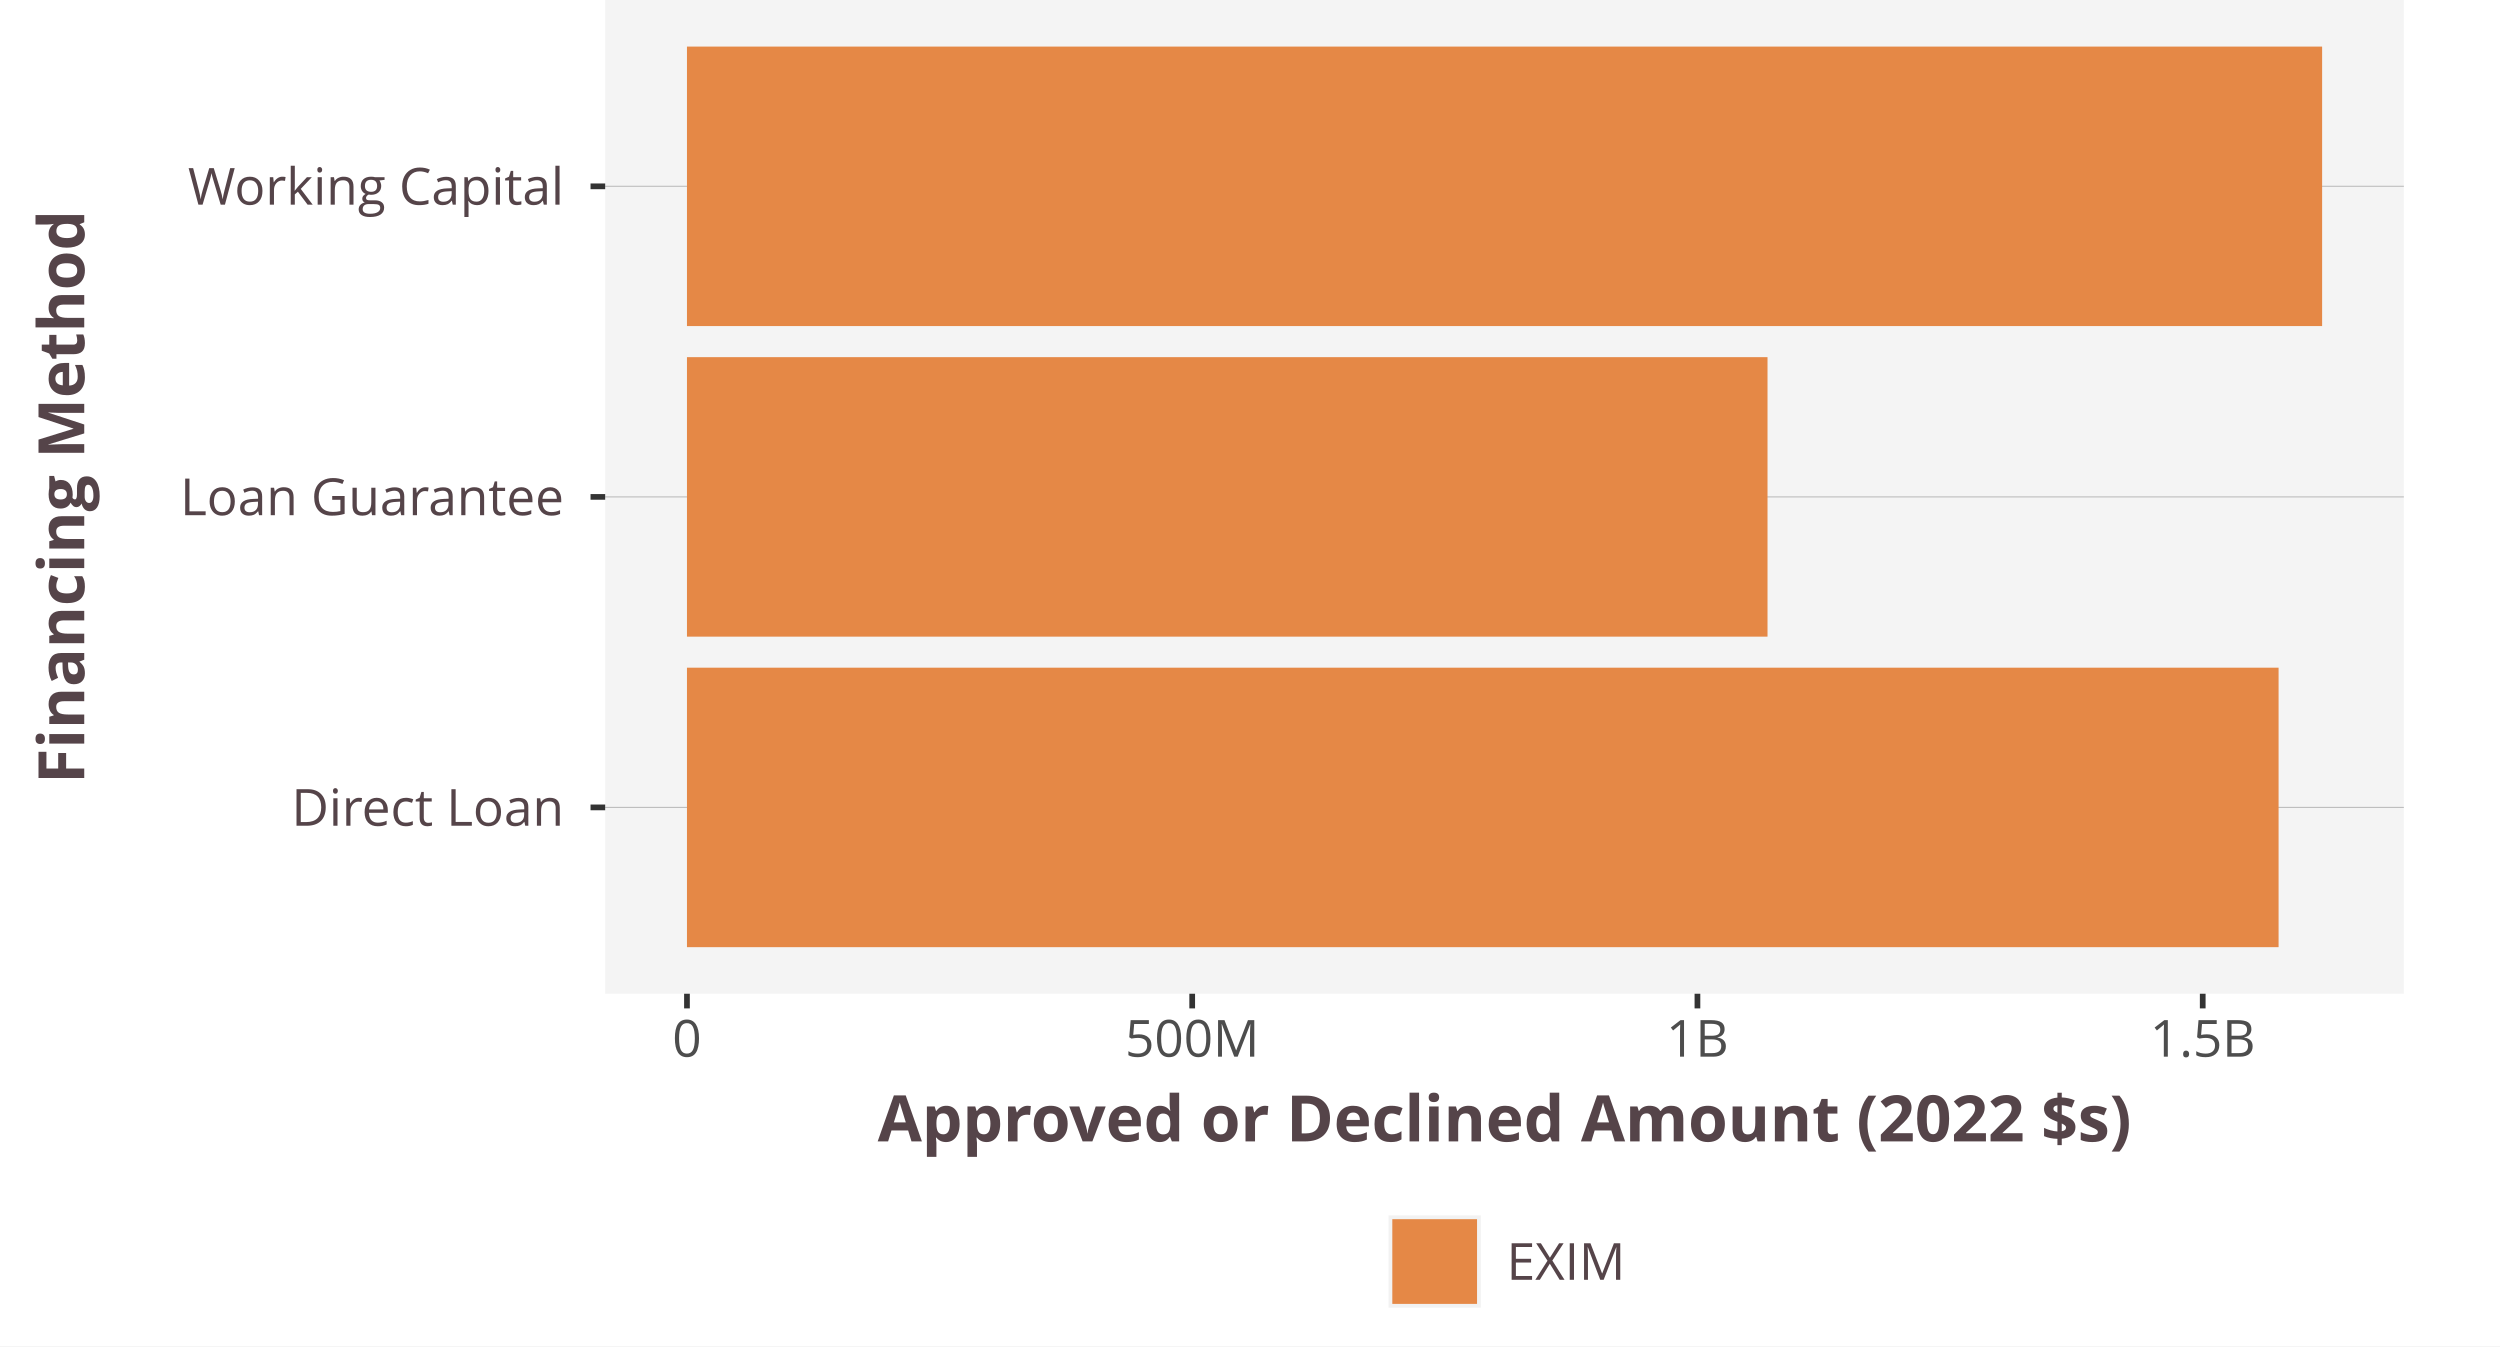
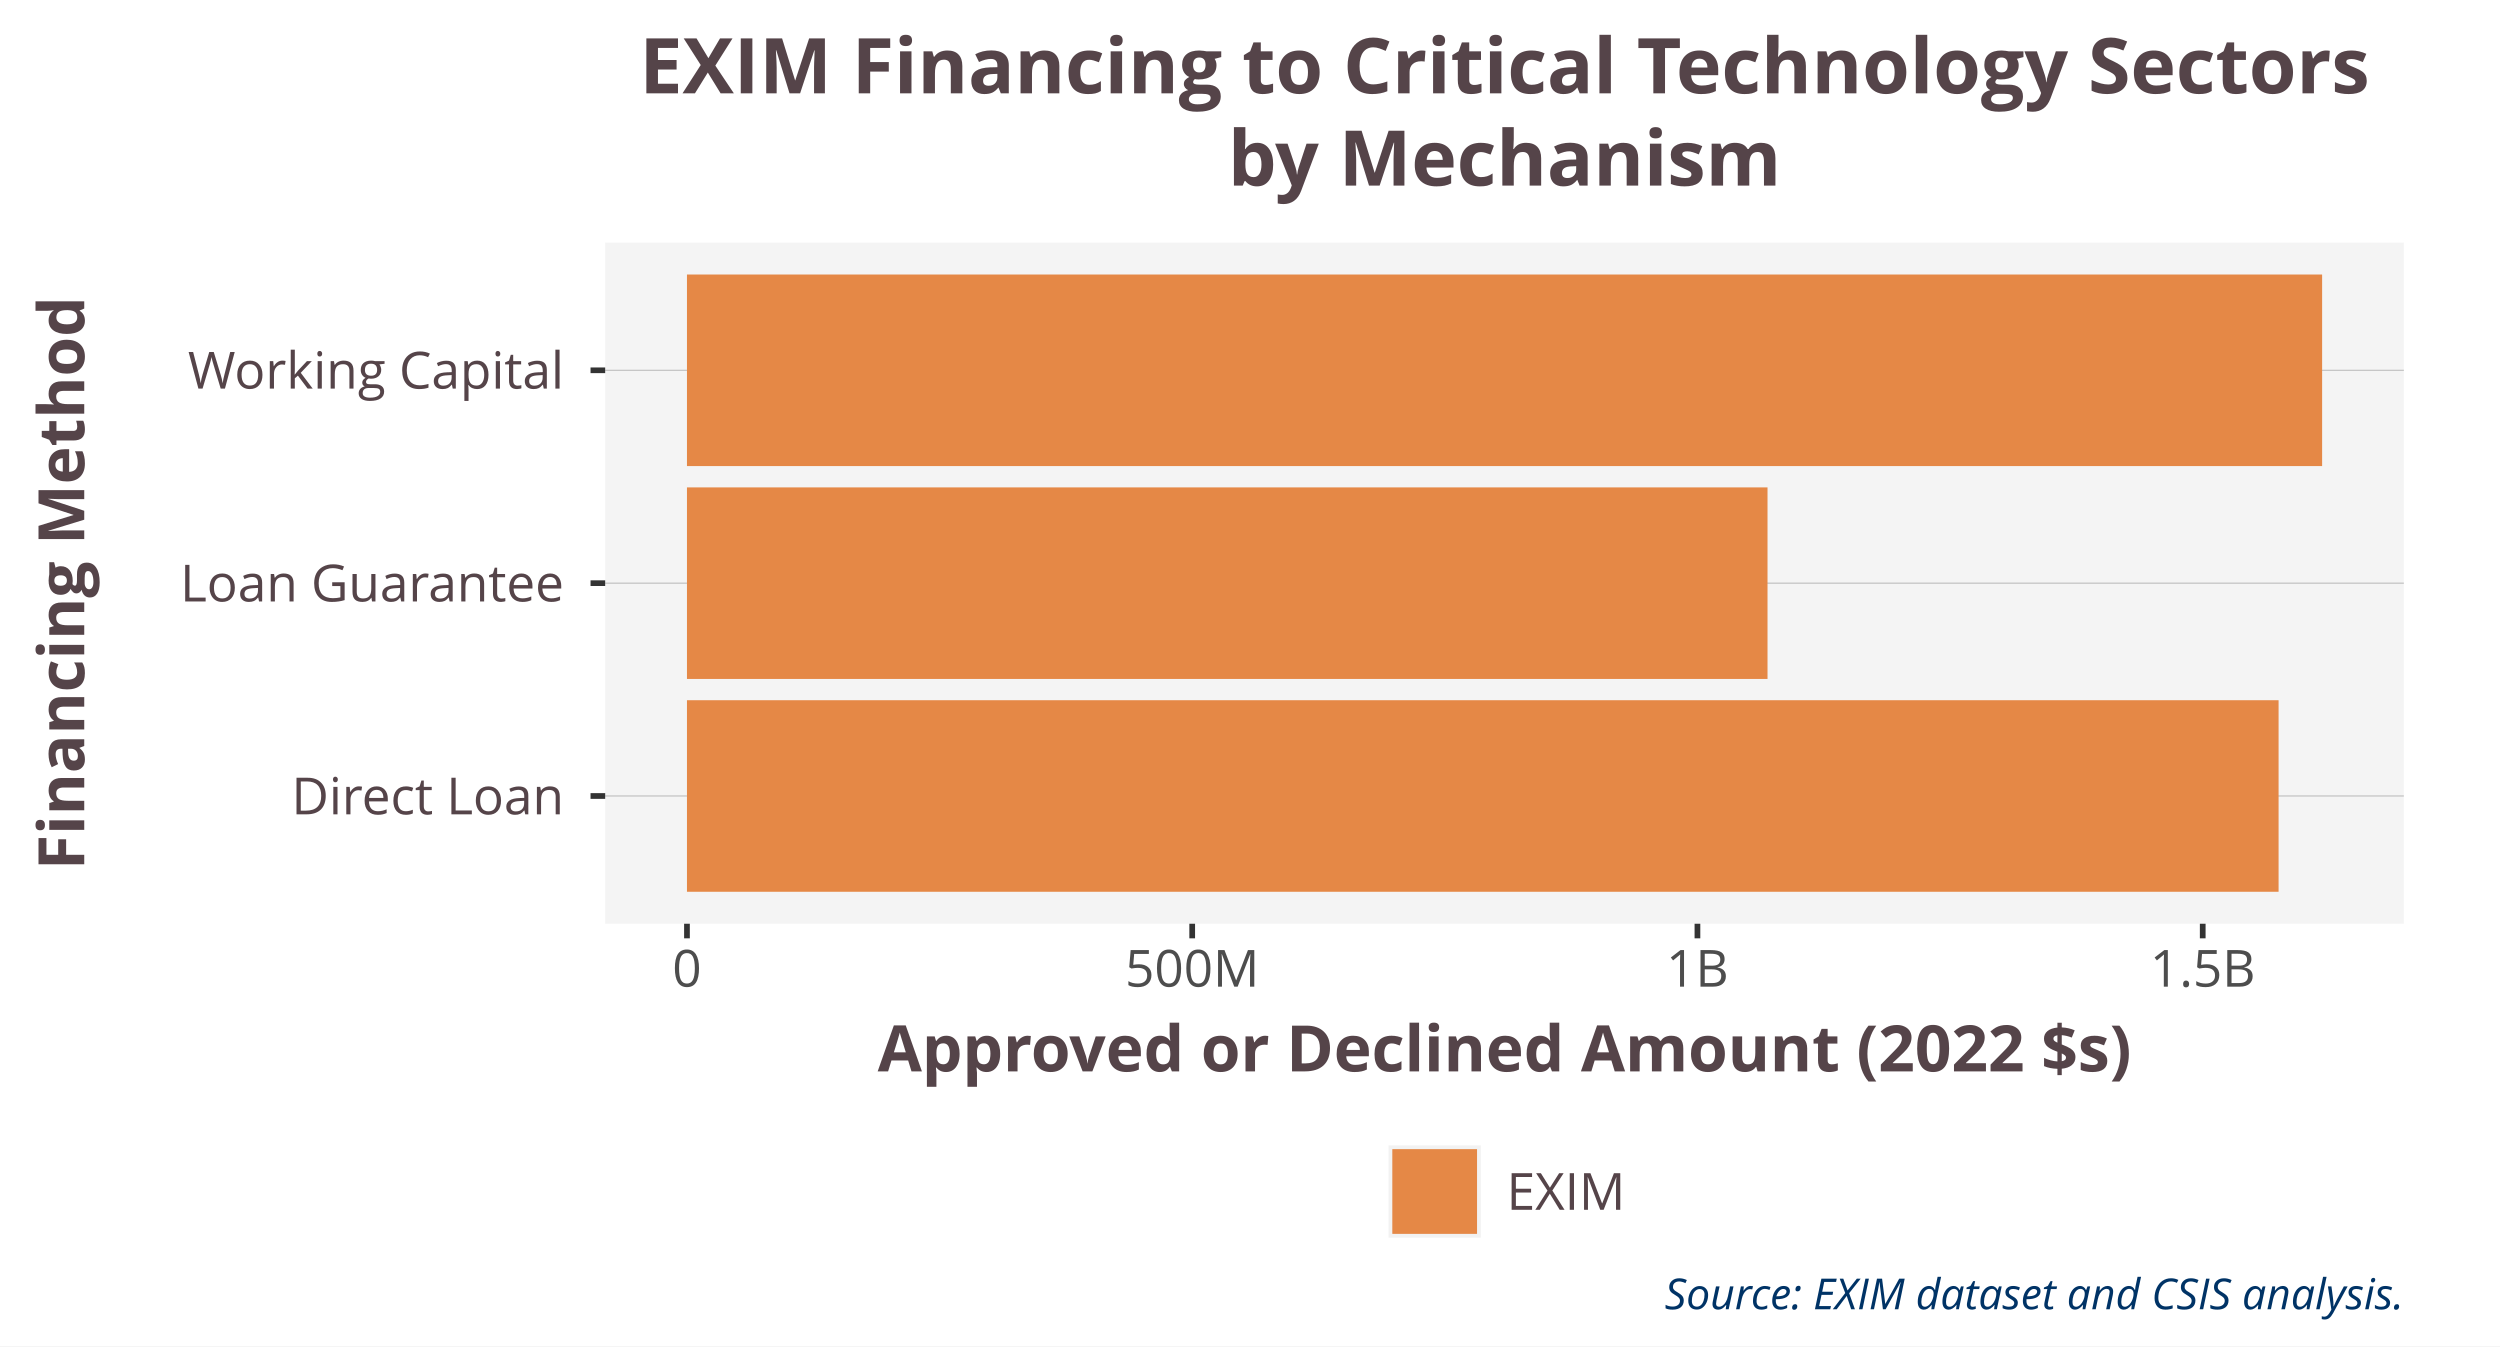
<svg xmlns="http://www.w3.org/2000/svg" class="svglite" width="468.00pt" height="252.00pt" viewBox="0 0 468.00 252.00">
  <defs>
    <style type="text/css">
    .svglite line, .svglite polyline, .svglite polygon, .svglite path, .svglite rect, .svglite circle {
      fill: none;
      stroke: #000000;
      stroke-linecap: round;
      stroke-linejoin: round;
      stroke-miterlimit: 10.00;
    }
    .svglite text {
      white-space: pre;
    }
  </style>
  </defs>
  <rect width="100%" height="100%" style="stroke: none; fill: #FFFFFF;" />
  <defs>
    <clipPath id="cpMC4wMHw0NjguMDB8MC4wMHwyNTIuMDA=">
      <rect x="0.00" y="0.00" width="468.00" height="252.00" />
    </clipPath>
  </defs>
  <g clip-path="url(#cpMC4wMHw0NjguMDB8MC4wMHwyNTIuMDA=)">
-     <rect x="0.00" y="-0" width="468.00" height="252.00" style="stroke-width: 1.07; stroke: #FFFFFF; fill: #FFFFFF;" />
+     <rect x="0.00" y="0.00" width="468.00" height="252.00" style="stroke-width: 1.07; stroke: #FFFFFF; fill: #FFFFFF;" />
  </g>
  <defs>
-     <clipPath id="cpMTEzLjI5fDQ1MC4wMHwwLjAwfDE4Ni4wMw==">
-       <rect x="113.29" y="0.00" width="336.71" height="186.03" />
+     <clipPath id="cpMTEzLjI5fDQ1MC4wMHw0NS40MXwxNzIuOTI=">
+       <rect x="113.29" y="45.41" width="336.71" height="127.51" />
    </clipPath>
  </defs>
-   <g clip-path="url(#cpMTEzLjI5fDQ1MC4wMHwwLjAwfDE4Ni4wMw==)">
-     <rect x="113.29" y="0.00" width="336.71" height="186.03" style="stroke-width: 1.07; stroke: none; fill: #F4F4F4;" />
-     <polyline points="113.29,151.15 450.00,151.15 " style="stroke-width: 0.21; stroke: #BEBEBE; stroke-linecap: butt;" />
-     <polyline points="113.29,93.02 450.00,93.02 " style="stroke-width: 0.21; stroke: #BEBEBE; stroke-linecap: butt;" />
-     <polyline points="113.29,34.88 450.00,34.88 " style="stroke-width: 0.21; stroke: #BEBEBE; stroke-linecap: butt;" />
-     <rect x="128.60" y="124.99" width="297.95" height="52.32" style="stroke-width: 1.07; stroke: none; stroke-linecap: butt; stroke-linejoin: miter; fill: #E58846;" />
-     <rect x="128.60" y="66.86" width="202.28" height="52.32" style="stroke-width: 1.07; stroke: none; stroke-linecap: butt; stroke-linejoin: miter; fill: #E58846;" />
-     <rect x="128.60" y="8.72" width="306.10" height="52.32" style="stroke-width: 1.07; stroke: none; stroke-linecap: butt; stroke-linejoin: miter; fill: #E58846;" />
+   <g clip-path="url(#cpMTEzLjI5fDQ1MC4wMHw0NS40MXwxNzIuOTI=)">
+     <rect x="113.29" y="45.41" width="336.71" height="127.51" style="stroke-width: 1.07; stroke: none; fill: #F4F4F4;" />
+     <polyline points="113.29,149.01 450.00,149.01 " style="stroke-width: 0.21; stroke: #BEBEBE; stroke-linecap: butt;" />
+     <polyline points="113.29,109.17 450.00,109.17 " style="stroke-width: 0.21; stroke: #BEBEBE; stroke-linecap: butt;" />
+     <polyline points="113.29,69.32 450.00,69.32 " style="stroke-width: 0.21; stroke: #BEBEBE; stroke-linecap: butt;" />
+     <rect x="128.60" y="131.08" width="297.95" height="35.86" style="stroke-width: 1.07; stroke: none; stroke-linecap: butt; stroke-linejoin: miter; fill: #E58846;" />
+     <rect x="128.60" y="91.24" width="202.28" height="35.86" style="stroke-width: 1.07; stroke: none; stroke-linecap: butt; stroke-linejoin: miter; fill: #E58846;" />
+     <rect x="128.60" y="51.39" width="306.10" height="35.86" style="stroke-width: 1.07; stroke: none; stroke-linecap: butt; stroke-linejoin: miter; fill: #E58846;" />
  </g>
  <g clip-path="url(#cpMC4wMHw0NjguMDB8MC4wMHwyNTIuMDA=)">
-     <text x="105.57" y="154.58" text-anchor="end" style="font-size: 9.60px;fill: #554449; font-family: &quot;Open Sans&quot;;" textLength="51.16px" lengthAdjust="spacingAndGlyphs">Direct Loan</text>
-     <text x="105.57" y="96.44" text-anchor="end" style="font-size: 9.60px;fill: #554449; font-family: &quot;Open Sans&quot;;" textLength="71.97px" lengthAdjust="spacingAndGlyphs">Loan Guarantee</text>
-     <text x="105.57" y="38.31" text-anchor="end" style="font-size: 9.60px;fill: #554449; font-family: &quot;Open Sans&quot;;" textLength="70.40px" lengthAdjust="spacingAndGlyphs">Working Capital</text>
-     <polyline points="110.55,151.15 113.29,151.15 " style="stroke-width: 1.07; stroke: #333333; stroke-linecap: butt;" />
-     <polyline points="110.55,93.02 113.29,93.02 " style="stroke-width: 1.07; stroke: #333333; stroke-linecap: butt;" />
-     <polyline points="110.55,34.88 113.29,34.88 " style="stroke-width: 1.07; stroke: #333333; stroke-linecap: butt;" />
-     <polyline points="128.60,188.77 128.60,186.03 " style="stroke-width: 1.07; stroke: #333333; stroke-linecap: butt;" />
-     <polyline points="223.18,188.77 223.18,186.03 " style="stroke-width: 1.07; stroke: #333333; stroke-linecap: butt;" />
-     <polyline points="317.76,188.77 317.76,186.03 " style="stroke-width: 1.07; stroke: #333333; stroke-linecap: butt;" />
-     <polyline points="412.35,188.77 412.35,186.03 " style="stroke-width: 1.07; stroke: #333333; stroke-linecap: butt;" />
-     <text x="128.60" y="197.81" text-anchor="middle" style="font-size: 9.60px;fill: #4D4D4D; font-family: &quot;Open Sans&quot;;" textLength="5.49px" lengthAdjust="spacingAndGlyphs">0</text>
-     <text x="223.18" y="197.81" text-anchor="middle" style="font-size: 9.60px;fill: #4D4D4D; font-family: &quot;Open Sans&quot;;" textLength="25.08px" lengthAdjust="spacingAndGlyphs">500M</text>
-     <text x="317.76" y="197.81" text-anchor="middle" style="font-size: 9.60px;fill: #4D4D4D; font-family: &quot;Open Sans&quot;;" textLength="11.68px" lengthAdjust="spacingAndGlyphs">1B</text>
-     <text x="412.35" y="197.81" text-anchor="middle" style="font-size: 9.60px;fill: #4D4D4D; font-family: &quot;Open Sans&quot;;" textLength="19.68px" lengthAdjust="spacingAndGlyphs">1.5B</text>
-     <text x="281.65" y="213.67" text-anchor="middle" style="font-size: 12.00px; font-weight: bold;fill: #554449; font-family: &quot;Open Sans&quot;;" textLength="235.30px" lengthAdjust="spacingAndGlyphs">Approved or Declined Amount (2022 $s)</text>
-     <text transform="translate(15.77,93.02) rotate(-90)" text-anchor="middle" style="font-size: 12.00px; font-weight: bold;fill: #554449; font-family: &quot;Open Sans&quot;;" textLength="107.45px" lengthAdjust="spacingAndGlyphs">Financing Method</text>
-     <rect x="257.09" y="227.52" width="49.10" height="17.28" style="stroke-width: 1.07; stroke: none; fill: #FFFFFF;" />
-     <rect x="259.93" y="227.52" width="17.28" height="17.28" style="stroke-width: 1.07; stroke: none; fill: #F2F2F2;" />
-     <rect x="260.64" y="228.23" width="15.86" height="15.86" style="stroke-width: 1.07; stroke: none; stroke-linecap: butt; stroke-linejoin: miter; fill: #E58846;" />
-     <text x="282.04" y="239.58" style="font-size: 9.60px;fill: #554449; font-family: &quot;Open Sans&quot;;" textLength="22.17px" lengthAdjust="spacingAndGlyphs">EXIM</text>
+     <text x="105.57" y="152.44" text-anchor="end" style="font-size: 9.60px;fill: #554449; font-family: &quot;Open Sans&quot;;" textLength="51.16px" lengthAdjust="spacingAndGlyphs">Direct Loan</text>
+     <text x="105.57" y="112.59" text-anchor="end" style="font-size: 9.60px;fill: #554449; font-family: &quot;Open Sans&quot;;" textLength="71.97px" lengthAdjust="spacingAndGlyphs">Loan Guarantee</text>
+     <text x="105.57" y="72.74" text-anchor="end" style="font-size: 9.60px;fill: #554449; font-family: &quot;Open Sans&quot;;" textLength="70.40px" lengthAdjust="spacingAndGlyphs">Working Capital</text>
+     <polyline points="110.55,149.01 113.29,149.01 " style="stroke-width: 1.07; stroke: #333333; stroke-linecap: butt;" />
+     <polyline points="110.55,109.17 113.29,109.17 " style="stroke-width: 1.07; stroke: #333333; stroke-linecap: butt;" />
+     <polyline points="110.55,69.32 113.29,69.32 " style="stroke-width: 1.07; stroke: #333333; stroke-linecap: butt;" />
+     <polyline points="128.60,175.66 128.60,172.92 " style="stroke-width: 1.07; stroke: #333333; stroke-linecap: butt;" />
+     <polyline points="223.18,175.66 223.18,172.92 " style="stroke-width: 1.07; stroke: #333333; stroke-linecap: butt;" />
+     <polyline points="317.76,175.66 317.76,172.92 " style="stroke-width: 1.07; stroke: #333333; stroke-linecap: butt;" />
+     <polyline points="412.35,175.66 412.35,172.92 " style="stroke-width: 1.07; stroke: #333333; stroke-linecap: butt;" />
+     <text x="128.60" y="184.70" text-anchor="middle" style="font-size: 9.60px;fill: #4D4D4D; font-family: &quot;Open Sans&quot;;" textLength="5.49px" lengthAdjust="spacingAndGlyphs">0</text>
+     <text x="223.18" y="184.70" text-anchor="middle" style="font-size: 9.60px;fill: #4D4D4D; font-family: &quot;Open Sans&quot;;" textLength="25.08px" lengthAdjust="spacingAndGlyphs">500M</text>
+     <text x="317.76" y="184.70" text-anchor="middle" style="font-size: 9.60px;fill: #4D4D4D; font-family: &quot;Open Sans&quot;;" textLength="11.68px" lengthAdjust="spacingAndGlyphs">1B</text>
+     <text x="412.35" y="184.70" text-anchor="middle" style="font-size: 9.60px;fill: #4D4D4D; font-family: &quot;Open Sans&quot;;" textLength="19.68px" lengthAdjust="spacingAndGlyphs">1.5B</text>
+     <text x="281.65" y="200.56" text-anchor="middle" style="font-size: 12.00px; font-weight: bold;fill: #554449; font-family: &quot;Open Sans&quot;;" textLength="235.30px" lengthAdjust="spacingAndGlyphs">Approved or Declined Amount (2022 $s)</text>
+     <text transform="translate(15.77,109.17) rotate(-90)" text-anchor="middle" style="font-size: 12.00px; font-weight: bold;fill: #554449; font-family: &quot;Open Sans&quot;;" textLength="107.45px" lengthAdjust="spacingAndGlyphs">Financing Method</text>
+     <rect x="257.09" y="214.41" width="49.10" height="17.28" style="stroke-width: 1.07; stroke: none; fill: #FFFFFF;" />
+     <rect x="259.93" y="214.41" width="17.28" height="17.28" style="stroke-width: 1.07; stroke: none; fill: #F2F2F2;" />
+     <rect x="260.64" y="215.12" width="15.86" height="15.86" style="stroke-width: 1.07; stroke: none; stroke-linecap: butt; stroke-linejoin: miter; fill: #E58846;" />
+     <text x="282.04" y="226.47" style="font-size: 9.60px;fill: #554449; font-family: &quot;Open Sans&quot;;" textLength="22.17px" lengthAdjust="spacingAndGlyphs">EXIM</text>
+     <text x="281.65" y="17.47" text-anchor="middle" style="font-size: 14.40px; font-weight: bold;fill: #554449; font-family: &quot;Open Sans&quot;;" textLength="324.75px" lengthAdjust="spacingAndGlyphs">EXIM Financing to Critical Technology Sectors</text>
+     <text x="281.65" y="34.75" text-anchor="middle" style="font-size: 14.40px; font-weight: bold;fill: #554449; font-family: &quot;Open Sans&quot;;" textLength="103.80px" lengthAdjust="spacingAndGlyphs">by Mechanism</text>
+     <text x="450.00" y="245.09" text-anchor="end" style="font-size: 8.00px; font-style: italic;fill: #003366; font-family: &quot;Open Sans&quot;;" textLength="140.90px" lengthAdjust="spacingAndGlyphs">Source:  EXIM dataset and CSIS analysis.</text>
  </g>
</svg>
